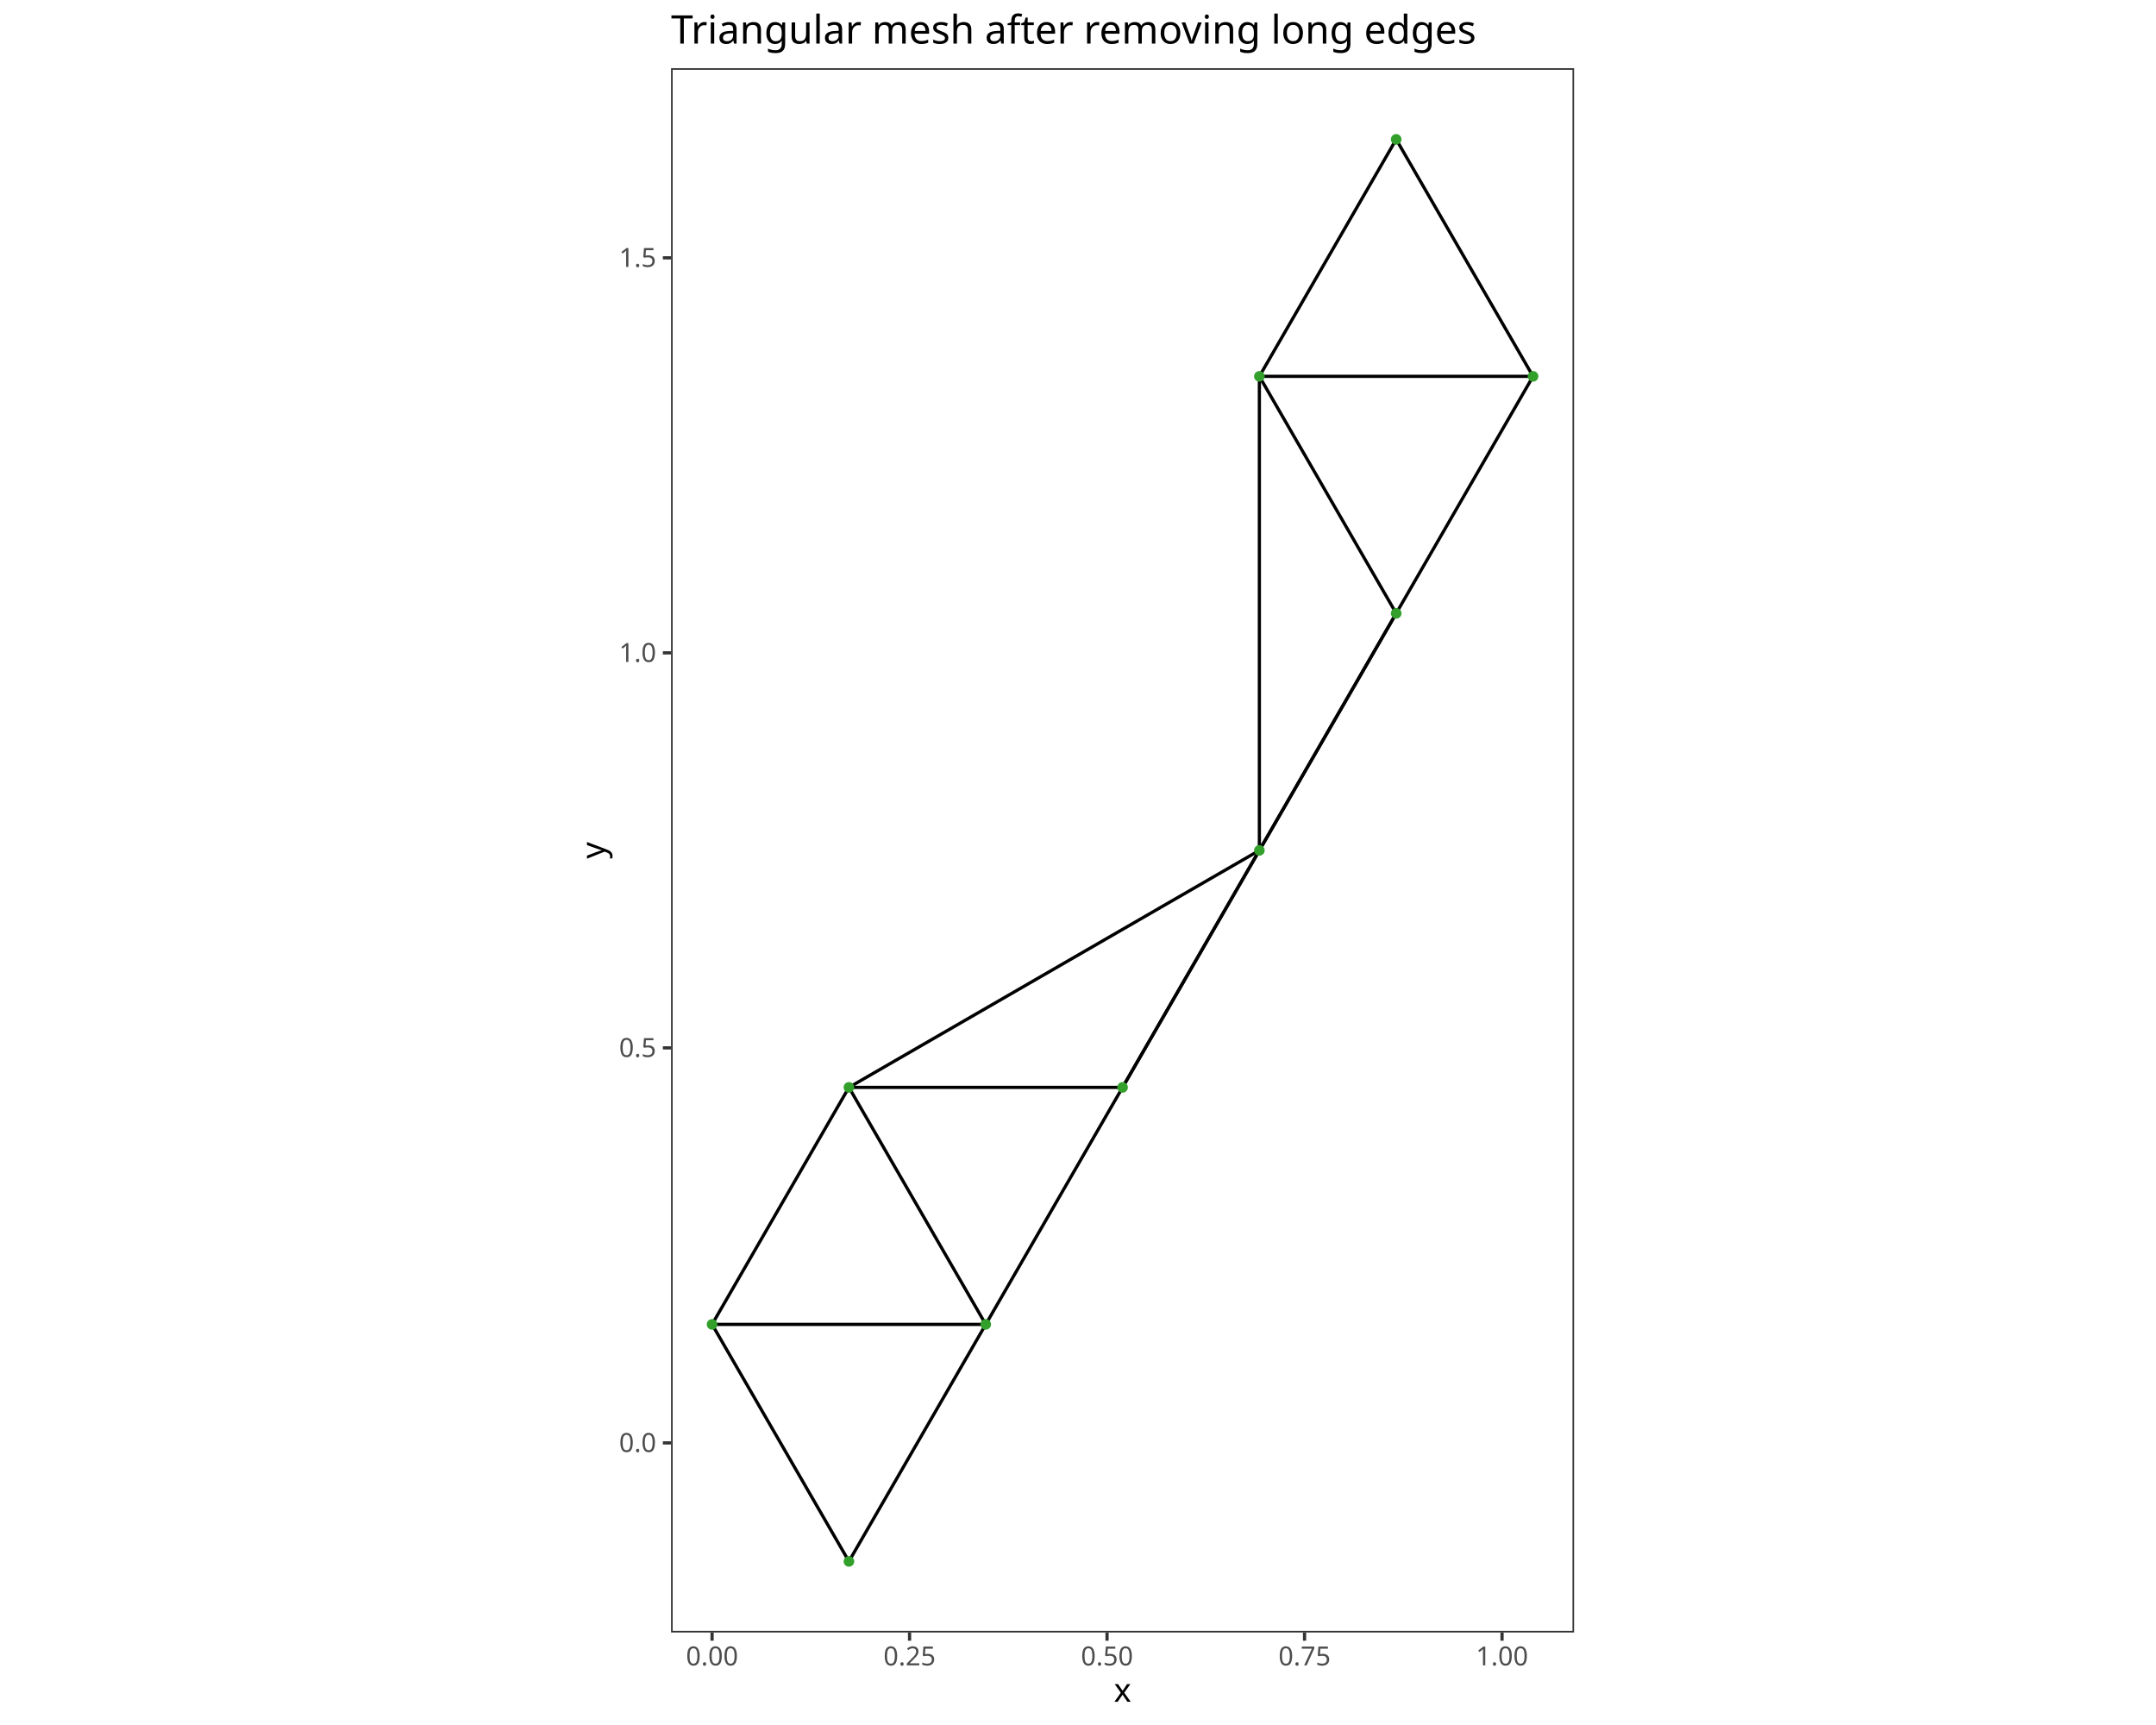
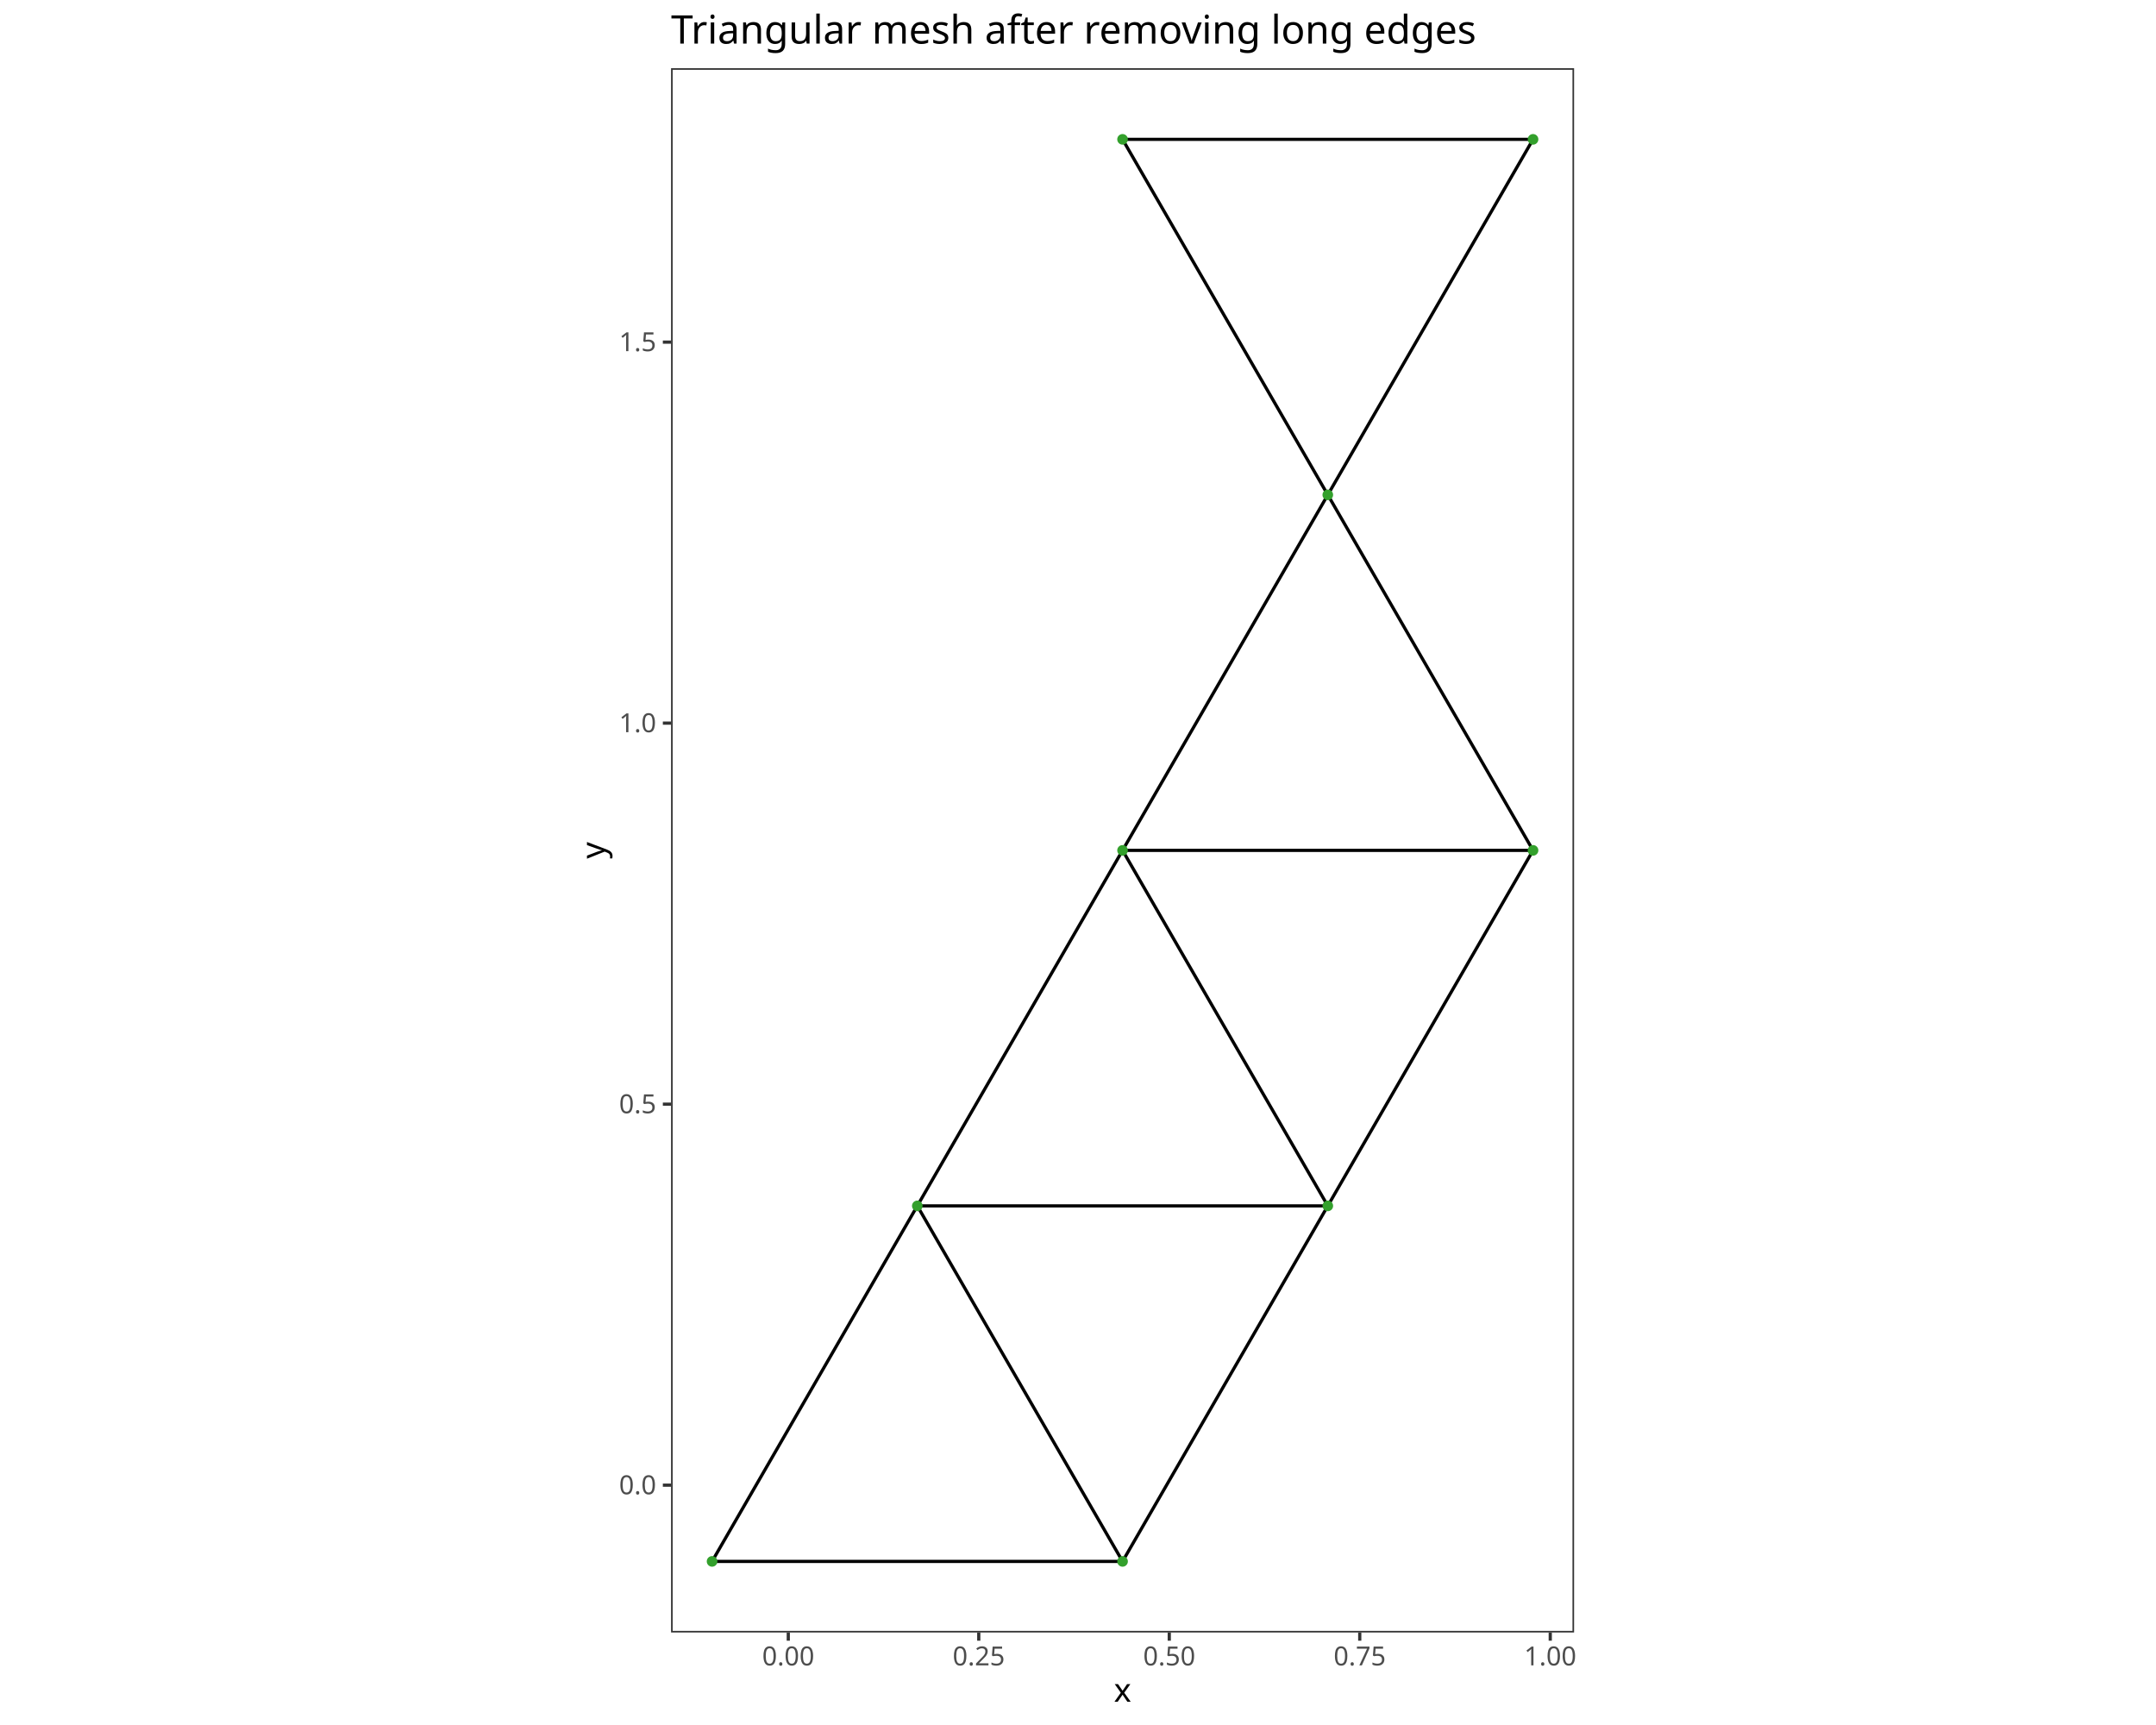
<svg xmlns="http://www.w3.org/2000/svg" class="svglite" data-engine-version="2.0" width="720.00pt" height="576.00pt" viewBox="0 0 720.00 576.00">
  <defs>
    <style type="text/css">
    .svglite line, .svglite polyline, .svglite polygon, .svglite path, .svglite rect, .svglite circle {
      fill: none;
      stroke: #000000;
      stroke-linecap: round;
      stroke-linejoin: round;
      stroke-miterlimit: 10.00;
    }
  </style>
  </defs>
  <rect width="100%" height="100%" style="stroke: none; fill: #FFFFFF;" />
  <defs>
    <clipPath id="cpMC4wMHw3MjAuMDB8MC4wMHw1NzYuMDA=">
      <rect x="0.00" y="0.00" width="720.00" height="576.00" />
    </clipPath>
  </defs>
  <g clip-path="url(#cpMC4wMHw3MjAuMDB8MC4wMHw1NzYuMDA=)">
</g>
  <defs>
    <clipPath id="cpMTg4Ljg2fDUzMS4xNHwwLjAwfDU3Ni4wMA==">
      <rect x="188.86" y="0.00" width="342.28" height="576.00" />
    </clipPath>
  </defs>
  <g clip-path="url(#cpMTg4Ljg2fDUzMS4xNHwwLjAwfDU3Ni4wMA==)">
    <rect x="188.86" y="0.00" width="342.28" height="576.00" style="stroke-width: 1.07; stroke: #FFFFFF; fill: #FFFFFF;" />
  </g>
  <g clip-path="url(#cpMC4wMHw3MjAuMDB8MC4wMHw1NzYuMDA=)">
</g>
  <defs>
    <clipPath id="cpMjI0LjEwfDUyNS42NnwyMi43OHw1NDUuMTE=">
      <rect x="224.10" y="22.78" width="301.57" height="522.33" />
    </clipPath>
  </defs>
  <g clip-path="url(#cpMjI0LjEwfDUyNS42NnwyMi43OHw1NDUuMTE=)">
    <rect x="224.10" y="22.78" width="301.57" height="522.33" style="stroke-width: 1.07; stroke: none; fill: #FFFFFF;" />
-     <line x1="283.50" y1="521.37" x2="329.19" y2="442.23" style="stroke-width: 1.07; stroke-linecap: butt;" />
-     <line x1="237.80" y1="442.23" x2="283.50" y2="363.09" style="stroke-width: 1.07; stroke-linecap: butt;" />
-     <line x1="283.50" y1="363.09" x2="374.88" y2="363.09" style="stroke-width: 1.07; stroke-linecap: butt;" />
-     <line x1="283.50" y1="363.09" x2="420.57" y2="283.95" style="stroke-width: 1.07; stroke-linecap: butt;" />
-     <line x1="420.57" y1="283.95" x2="466.26" y2="204.81" style="stroke-width: 1.07; stroke-linecap: butt;" />
-     <line x1="374.88" y1="363.09" x2="466.26" y2="204.81" style="stroke-width: 1.07; stroke-linecap: butt;" />
-     <line x1="420.57" y1="283.95" x2="420.57" y2="125.67" style="stroke-width: 1.07; stroke-linecap: butt;" />
-     <line x1="420.57" y1="125.67" x2="511.96" y2="125.67" style="stroke-width: 1.07; stroke-linecap: butt;" />
-     <line x1="420.57" y1="125.67" x2="466.26" y2="46.53" style="stroke-width: 1.07; stroke-linecap: butt;" />
-     <line x1="283.50" y1="521.37" x2="237.80" y2="442.23" style="stroke-width: 1.07; stroke-linecap: butt;" />
-     <line x1="329.19" y1="442.23" x2="283.50" y2="363.09" style="stroke-width: 1.07; stroke-linecap: butt;" />
-     <line x1="329.19" y1="442.23" x2="374.88" y2="363.09" style="stroke-width: 1.07; stroke-linecap: butt;" />
-     <line x1="374.88" y1="363.09" x2="420.57" y2="283.95" style="stroke-width: 1.07; stroke-linecap: butt;" />
-     <line x1="466.26" y1="204.81" x2="511.96" y2="125.67" style="stroke-width: 1.07; stroke-linecap: butt;" />
-     <line x1="511.96" y1="125.67" x2="466.26" y2="46.53" style="stroke-width: 1.07; stroke-linecap: butt;" />
-     <line x1="237.80" y1="442.23" x2="329.19" y2="442.23" style="stroke-width: 1.07; stroke-linecap: butt;" />
-     <line x1="466.26" y1="204.81" x2="420.57" y2="125.67" style="stroke-width: 1.07; stroke-linecap: butt;" />
-     <circle cx="283.50" cy="521.37" r="1.42" style="stroke-width: 0.71; stroke: #33A02C; fill: #33A02C;" />
-     <circle cx="237.80" cy="442.23" r="1.42" style="stroke-width: 0.71; stroke: #33A02C; fill: #33A02C;" />
-     <circle cx="283.50" cy="363.09" r="1.42" style="stroke-width: 0.71; stroke: #33A02C; fill: #33A02C;" />
-     <circle cx="420.57" cy="283.95" r="1.42" style="stroke-width: 0.71; stroke: #33A02C; fill: #33A02C;" />
-     <circle cx="374.88" cy="363.09" r="1.42" style="stroke-width: 0.71; stroke: #33A02C; fill: #33A02C;" />
-     <circle cx="420.57" cy="125.67" r="1.42" style="stroke-width: 0.71; stroke: #33A02C; fill: #33A02C;" />
-     <circle cx="329.19" cy="442.23" r="1.42" style="stroke-width: 0.71; stroke: #33A02C; fill: #33A02C;" />
-     <circle cx="466.26" cy="204.81" r="1.42" style="stroke-width: 0.71; stroke: #33A02C; fill: #33A02C;" />
-     <circle cx="511.96" cy="125.67" r="1.42" style="stroke-width: 0.71; stroke: #33A02C; fill: #33A02C;" />
-     <circle cx="466.26" cy="46.53" r="1.42" style="stroke-width: 0.71; stroke: #33A02C; fill: #33A02C;" />
+     <line x1="237.80" y1="521.37" x2="374.88" y2="521.37" style="stroke-width: 1.07; stroke-linecap: butt;" />
+     <line x1="306.34" y1="402.66" x2="443.42" y2="402.66" style="stroke-width: 1.07; stroke-linecap: butt;" />
+     <line x1="306.34" y1="402.66" x2="374.88" y2="283.95" style="stroke-width: 1.07; stroke-linecap: butt;" />
+     <line x1="374.88" y1="283.95" x2="511.96" y2="283.95" style="stroke-width: 1.07; stroke-linecap: butt;" />
+     <line x1="374.88" y1="283.95" x2="443.42" y2="165.24" style="stroke-width: 1.07; stroke-linecap: butt;" />
+     <line x1="374.88" y1="46.53" x2="511.96" y2="46.53" style="stroke-width: 1.07; stroke-linecap: butt;" />
+     <line x1="443.42" y1="165.24" x2="511.96" y2="46.53" style="stroke-width: 1.07; stroke-linecap: butt;" />
+     <line x1="237.80" y1="521.37" x2="306.34" y2="402.66" style="stroke-width: 1.07; stroke-linecap: butt;" />
+     <line x1="374.88" y1="521.37" x2="443.42" y2="402.66" style="stroke-width: 1.07; stroke-linecap: butt;" />
+     <line x1="443.42" y1="402.66" x2="374.88" y2="283.95" style="stroke-width: 1.07; stroke-linecap: butt;" />
+     <line x1="443.42" y1="402.66" x2="511.96" y2="283.95" style="stroke-width: 1.07; stroke-linecap: butt;" />
+     <line x1="511.96" y1="283.95" x2="443.42" y2="165.24" style="stroke-width: 1.07; stroke-linecap: butt;" />
+     <line x1="443.42" y1="165.24" x2="374.88" y2="46.53" style="stroke-width: 1.07; stroke-linecap: butt;" />
+     <line x1="374.88" y1="521.37" x2="306.34" y2="402.66" style="stroke-width: 1.07; stroke-linecap: butt;" />
+     <circle cx="237.80" cy="521.37" r="1.42" style="stroke-width: 0.71; stroke: #33A02C; fill: #33A02C;" />
+     <circle cx="306.34" cy="402.66" r="1.42" style="stroke-width: 0.71; stroke: #33A02C; fill: #33A02C;" />
+     <circle cx="374.88" cy="283.95" r="1.42" style="stroke-width: 0.71; stroke: #33A02C; fill: #33A02C;" />
+     <circle cx="374.88" cy="46.53" r="1.42" style="stroke-width: 0.71; stroke: #33A02C; fill: #33A02C;" />
+     <circle cx="443.42" cy="165.24" r="1.42" style="stroke-width: 0.71; stroke: #33A02C; fill: #33A02C;" />
+     <circle cx="374.88" cy="521.37" r="1.42" style="stroke-width: 0.71; stroke: #33A02C; fill: #33A02C;" />
+     <circle cx="443.42" cy="402.66" r="1.42" style="stroke-width: 0.71; stroke: #33A02C; fill: #33A02C;" />
+     <circle cx="511.96" cy="283.95" r="1.42" style="stroke-width: 0.71; stroke: #33A02C; fill: #33A02C;" />
+     <circle cx="511.96" cy="46.53" r="1.42" style="stroke-width: 0.71; stroke: #33A02C; fill: #33A02C;" />
    <rect x="224.10" y="22.78" width="301.57" height="522.33" style="stroke-width: 1.07; stroke: #333333;" />
  </g>
  <g clip-path="url(#cpMC4wMHw3MjAuMDB8MC4wMHw1NzYuMDA=)">
-     <text x="219.16" y="484.83" text-anchor="end" style="font-size: 8.80px; fill: #4D4D4D; font-family: sans;" textLength="12.23px" lengthAdjust="spacingAndGlyphs">0.0</text>
-     <text x="219.16" y="352.93" text-anchor="end" style="font-size: 8.80px; fill: #4D4D4D; font-family: sans;" textLength="12.23px" lengthAdjust="spacingAndGlyphs">0.5</text>
-     <text x="219.16" y="221.03" text-anchor="end" style="font-size: 8.80px; fill: #4D4D4D; font-family: sans;" textLength="12.23px" lengthAdjust="spacingAndGlyphs">1.0</text>
-     <text x="219.16" y="89.12" text-anchor="end" style="font-size: 8.80px; fill: #4D4D4D; font-family: sans;" textLength="12.23px" lengthAdjust="spacingAndGlyphs">1.5</text>
-     <polyline points="221.36,481.80 224.10,481.80 " style="stroke-width: 1.07; stroke: #333333; stroke-linecap: butt;" />
-     <polyline points="221.36,349.90 224.10,349.90 " style="stroke-width: 1.07; stroke: #333333; stroke-linecap: butt;" />
-     <polyline points="221.36,218.00 224.10,218.00 " style="stroke-width: 1.07; stroke: #333333; stroke-linecap: butt;" />
-     <polyline points="221.36,86.10 224.10,86.10 " style="stroke-width: 1.07; stroke: #333333; stroke-linecap: butt;" />
-     <polyline points="237.80,547.85 237.80,545.11 " style="stroke-width: 1.07; stroke: #333333; stroke-linecap: butt;" />
-     <polyline points="303.75,547.85 303.75,545.11 " style="stroke-width: 1.07; stroke: #333333; stroke-linecap: butt;" />
-     <polyline points="369.70,547.85 369.70,545.11 " style="stroke-width: 1.07; stroke: #333333; stroke-linecap: butt;" />
-     <polyline points="435.66,547.85 435.66,545.11 " style="stroke-width: 1.07; stroke: #333333; stroke-linecap: butt;" />
-     <polyline points="501.61,547.85 501.61,545.11 " style="stroke-width: 1.07; stroke: #333333; stroke-linecap: butt;" />
-     <text x="237.80" y="556.10" text-anchor="middle" style="font-size: 8.80px; fill: #4D4D4D; font-family: sans;" textLength="17.13px" lengthAdjust="spacingAndGlyphs">0.00</text>
-     <text x="303.75" y="556.10" text-anchor="middle" style="font-size: 8.80px; fill: #4D4D4D; font-family: sans;" textLength="17.13px" lengthAdjust="spacingAndGlyphs">0.25</text>
-     <text x="369.70" y="556.10" text-anchor="middle" style="font-size: 8.80px; fill: #4D4D4D; font-family: sans;" textLength="17.13px" lengthAdjust="spacingAndGlyphs">0.50</text>
-     <text x="435.66" y="556.10" text-anchor="middle" style="font-size: 8.80px; fill: #4D4D4D; font-family: sans;" textLength="17.13px" lengthAdjust="spacingAndGlyphs">0.75</text>
-     <text x="501.61" y="556.10" text-anchor="middle" style="font-size: 8.80px; fill: #4D4D4D; font-family: sans;" textLength="17.13px" lengthAdjust="spacingAndGlyphs">1.00</text>
+     <text x="219.16" y="498.95" text-anchor="end" style="font-size: 8.80px; fill: #4D4D4D; font-family: sans;" textLength="12.23px" lengthAdjust="spacingAndGlyphs">0.0</text>
+     <text x="219.16" y="371.72" text-anchor="end" style="font-size: 8.80px; fill: #4D4D4D; font-family: sans;" textLength="12.23px" lengthAdjust="spacingAndGlyphs">0.5</text>
+     <text x="219.16" y="244.49" text-anchor="end" style="font-size: 8.80px; fill: #4D4D4D; font-family: sans;" textLength="12.23px" lengthAdjust="spacingAndGlyphs">1.0</text>
+     <text x="219.16" y="117.26" text-anchor="end" style="font-size: 8.80px; fill: #4D4D4D; font-family: sans;" textLength="12.23px" lengthAdjust="spacingAndGlyphs">1.5</text>
+     <polyline points="221.36,495.92 224.10,495.92 " style="stroke-width: 1.07; stroke: #333333; stroke-linecap: butt;" />
+     <polyline points="221.36,368.69 224.10,368.69 " style="stroke-width: 1.07; stroke: #333333; stroke-linecap: butt;" />
+     <polyline points="221.36,241.46 224.10,241.46 " style="stroke-width: 1.07; stroke: #333333; stroke-linecap: butt;" />
+     <polyline points="221.36,114.24 224.10,114.24 " style="stroke-width: 1.07; stroke: #333333; stroke-linecap: butt;" />
+     <polyline points="263.25,547.85 263.25,545.11 " style="stroke-width: 1.07; stroke: #333333; stroke-linecap: butt;" />
+     <polyline points="326.86,547.85 326.86,545.11 " style="stroke-width: 1.07; stroke: #333333; stroke-linecap: butt;" />
+     <polyline points="390.48,547.85 390.48,545.11 " style="stroke-width: 1.07; stroke: #333333; stroke-linecap: butt;" />
+     <polyline points="454.09,547.85 454.09,545.11 " style="stroke-width: 1.07; stroke: #333333; stroke-linecap: butt;" />
+     <polyline points="517.71,547.85 517.71,545.11 " style="stroke-width: 1.07; stroke: #333333; stroke-linecap: butt;" />
+     <text x="263.25" y="556.10" text-anchor="middle" style="font-size: 8.80px; fill: #4D4D4D; font-family: sans;" textLength="17.13px" lengthAdjust="spacingAndGlyphs">0.00</text>
+     <text x="326.86" y="556.10" text-anchor="middle" style="font-size: 8.80px; fill: #4D4D4D; font-family: sans;" textLength="17.13px" lengthAdjust="spacingAndGlyphs">0.25</text>
+     <text x="390.48" y="556.10" text-anchor="middle" style="font-size: 8.80px; fill: #4D4D4D; font-family: sans;" textLength="17.13px" lengthAdjust="spacingAndGlyphs">0.50</text>
+     <text x="454.09" y="556.10" text-anchor="middle" style="font-size: 8.80px; fill: #4D4D4D; font-family: sans;" textLength="17.13px" lengthAdjust="spacingAndGlyphs">0.75</text>
+     <text x="517.71" y="556.10" text-anchor="middle" style="font-size: 8.80px; fill: #4D4D4D; font-family: sans;" textLength="17.13px" lengthAdjust="spacingAndGlyphs">1.00</text>
    <text x="374.88" y="568.24" text-anchor="middle" style="font-size: 11.00px; font-family: sans;" textLength="5.50px" lengthAdjust="spacingAndGlyphs">x</text>
    <text transform="translate(201.91,283.95) rotate(-90)" text-anchor="middle" style="font-size: 11.00px; font-family: sans;" textLength="5.50px" lengthAdjust="spacingAndGlyphs">y</text>
    <text x="224.10" y="14.56" style="font-size: 13.20px; font-family: sans;" textLength="251.69px" lengthAdjust="spacingAndGlyphs">Triangular mesh after removing long edges</text>
  </g>
</svg>
